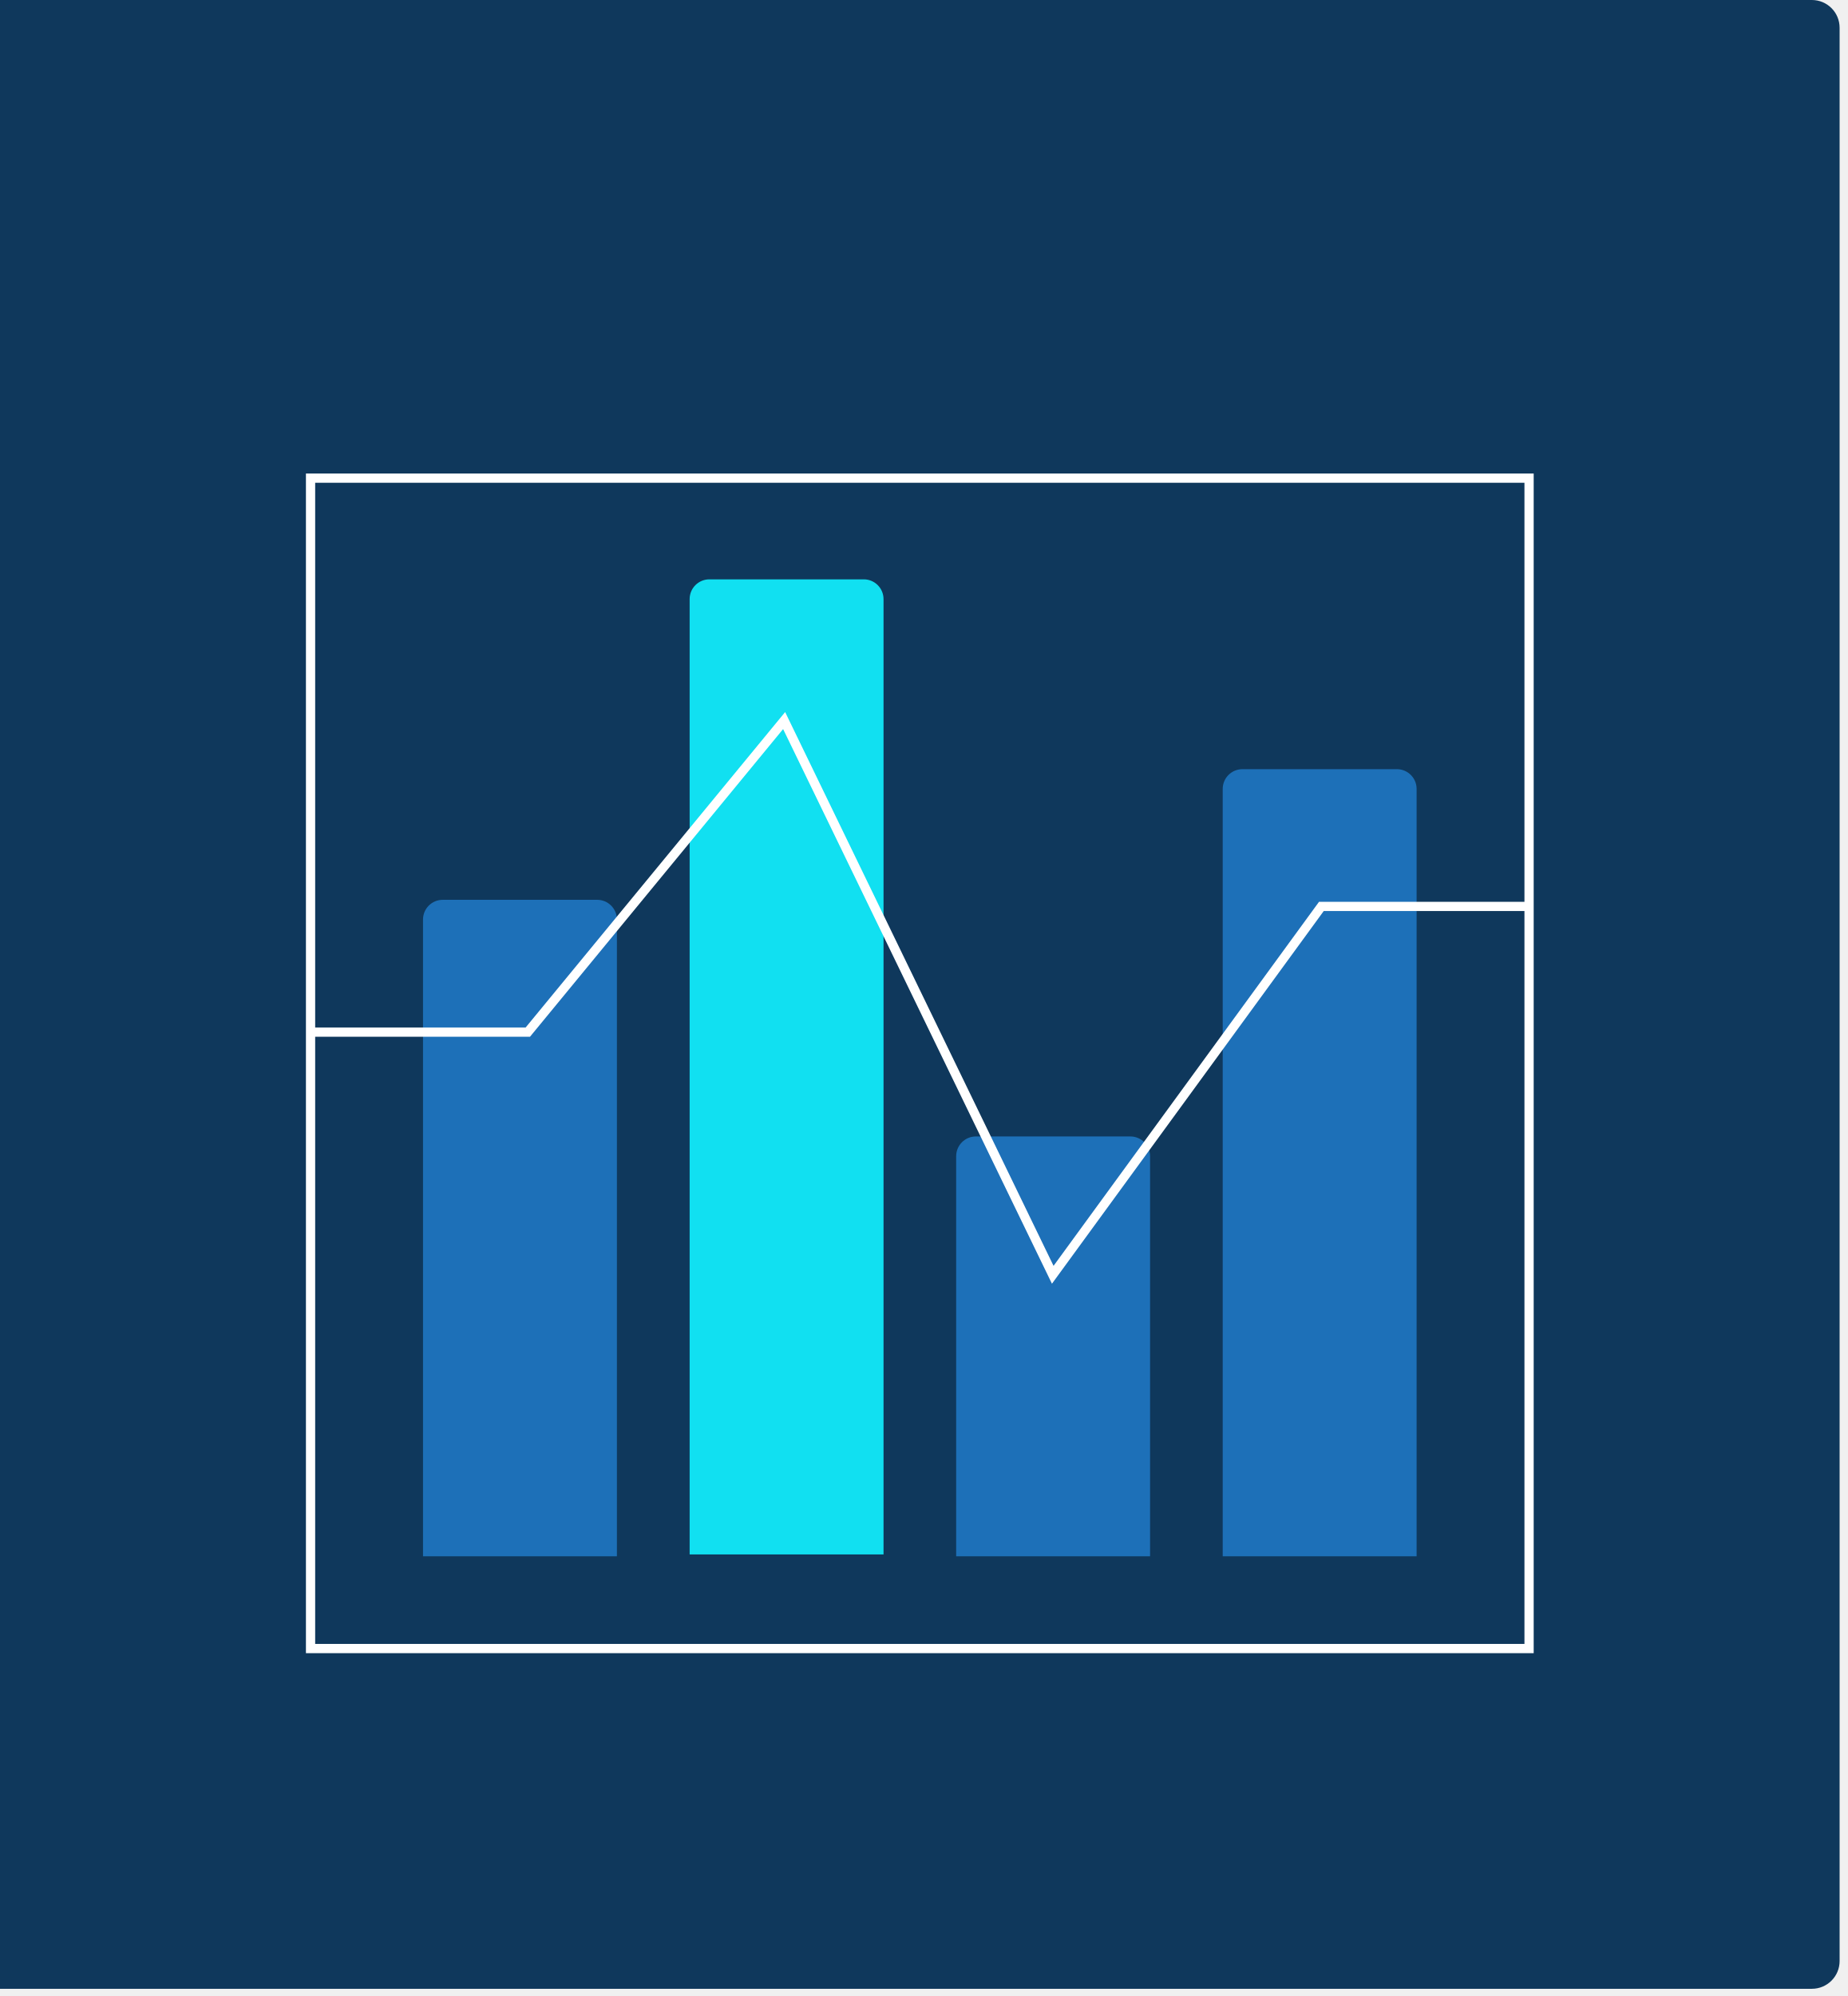
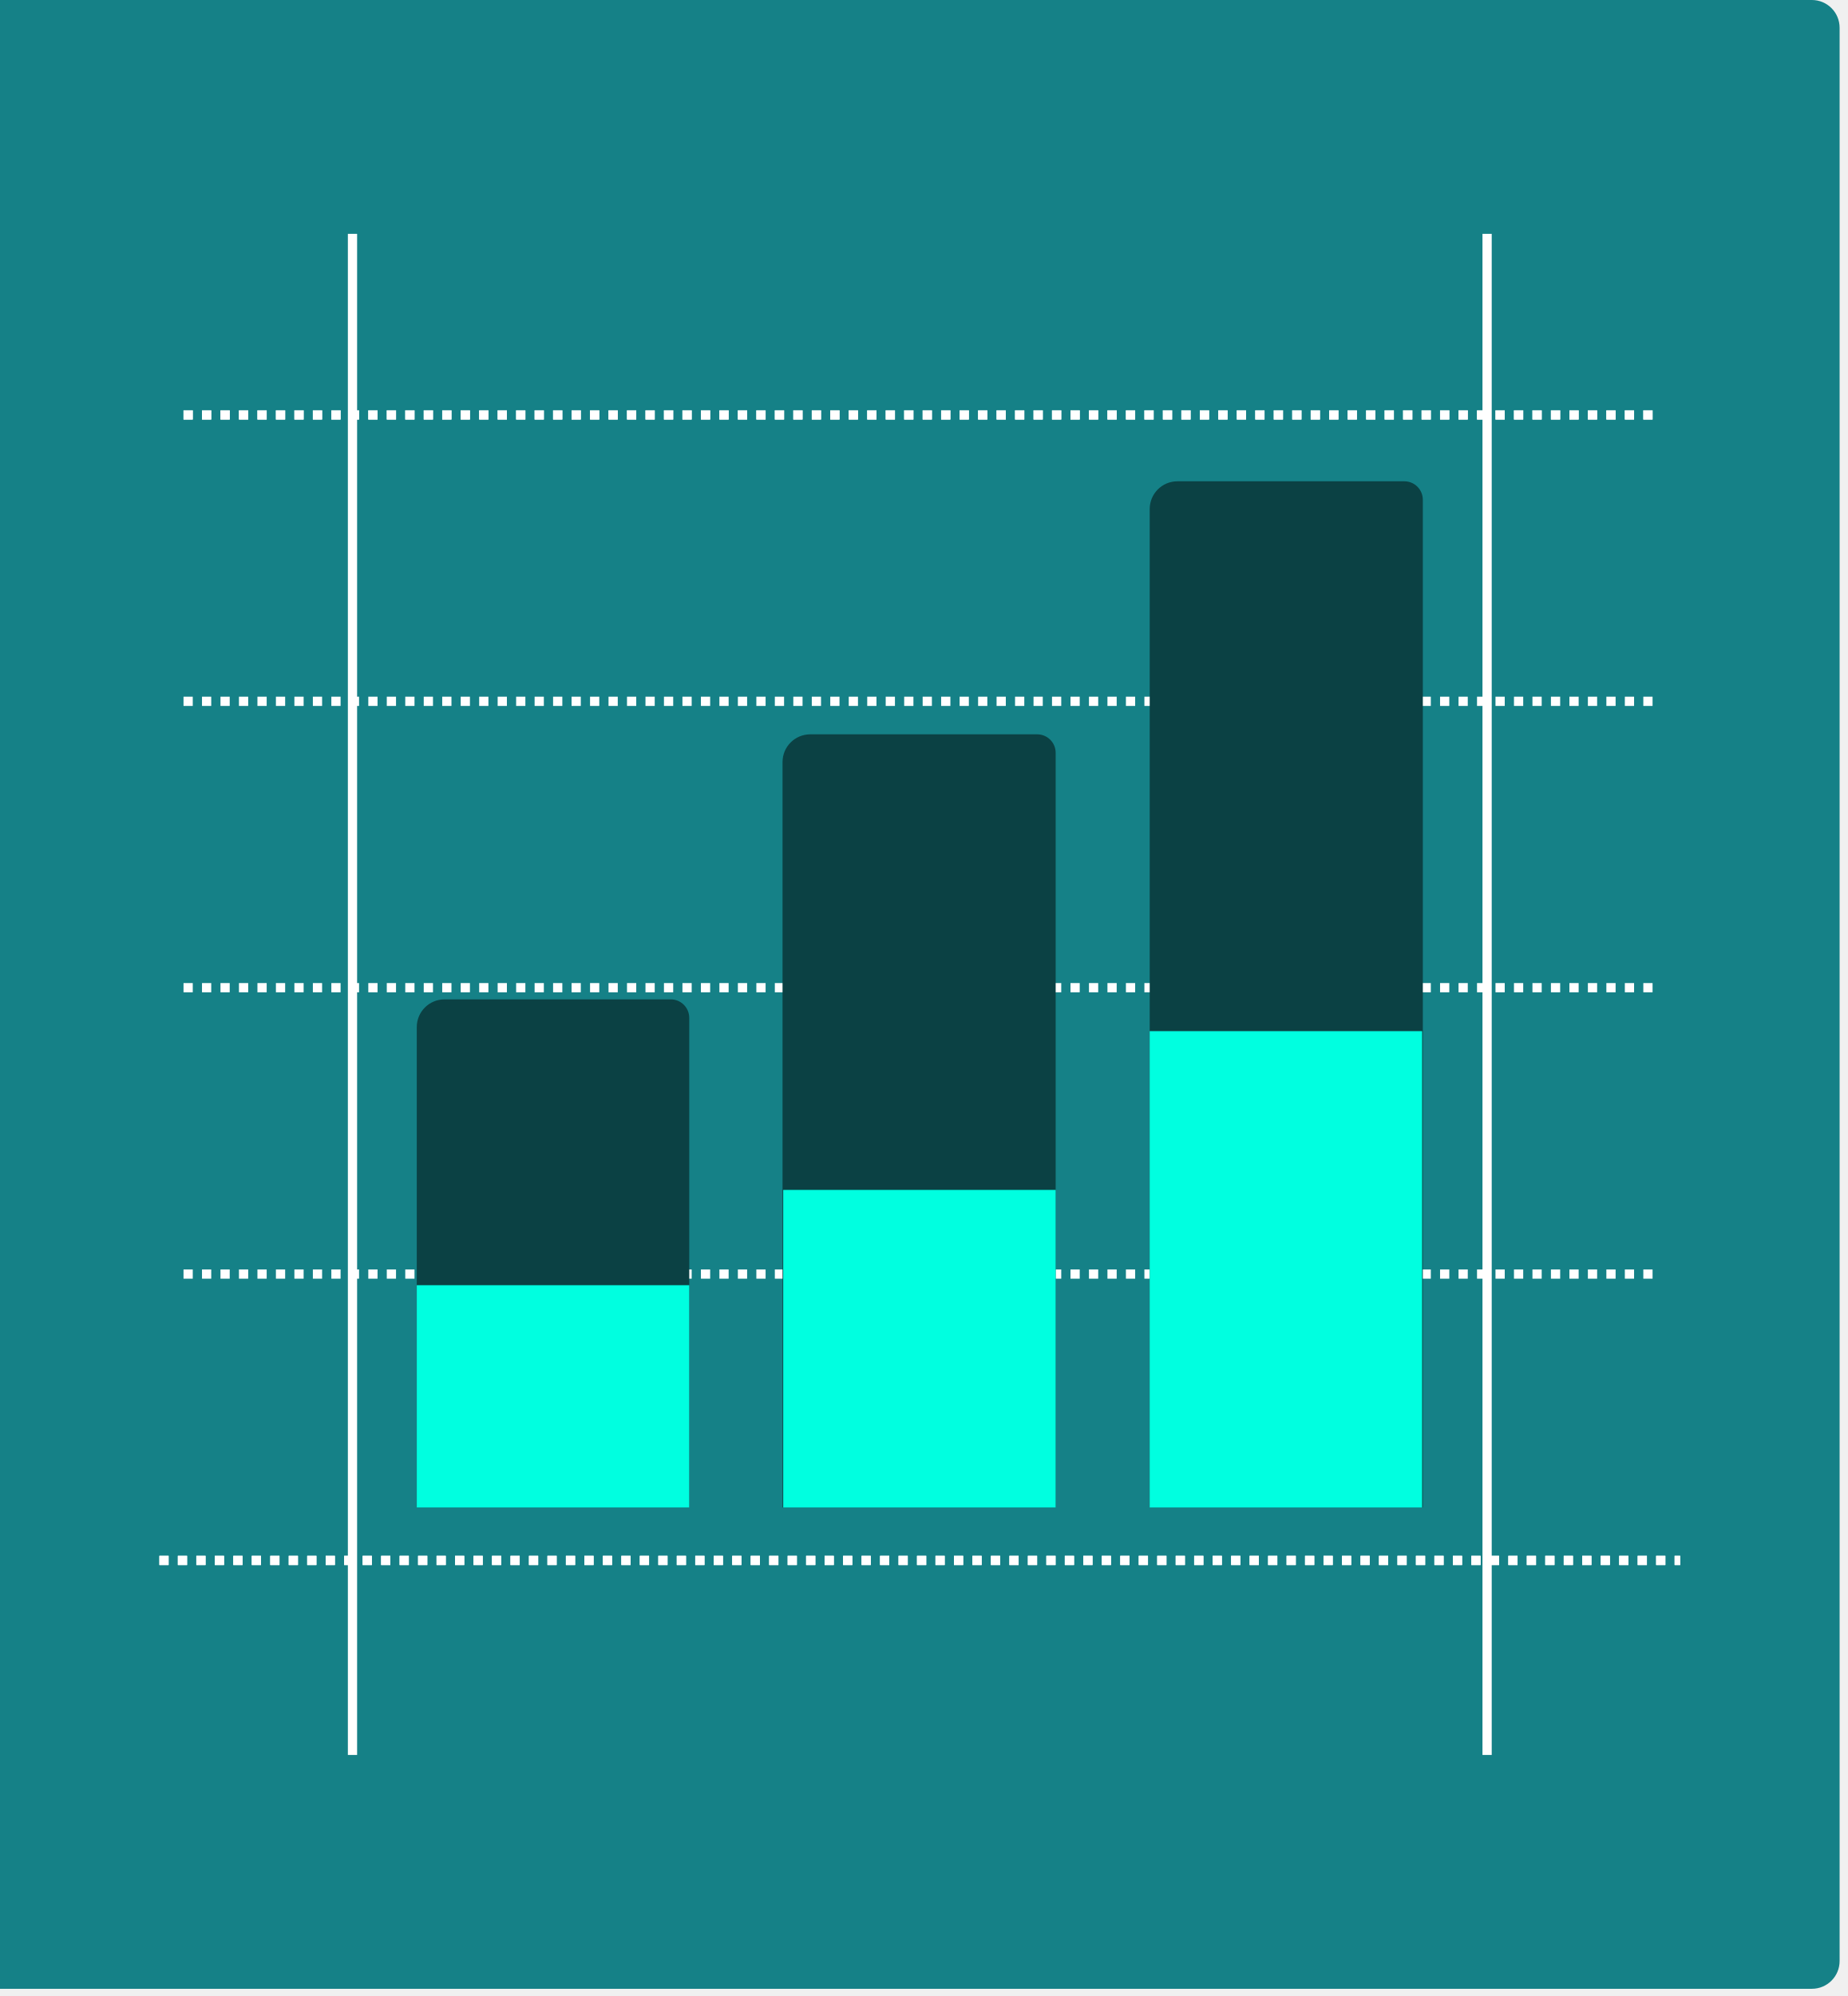
<svg xmlns="http://www.w3.org/2000/svg" width="200" height="216" viewBox="0 0 200 216" fill="none">
-   <path d="M0 0H196.107C197.764 0 199.107 1.343 199.107 3V212.22C199.107 213.877 197.764 215.22 196.107 215.22H0V0Z" fill="#0F385C" />
-   <path d="M45.784 99.51C45.784 98.33 46.74 97.374 47.92 97.374H64.634C65.814 97.374 66.77 98.33 66.77 99.51V168.415H45.784V99.51Z" fill="#1D70B8" />
-   <path d="M74.642 64.831C74.642 63.652 75.598 62.695 76.777 62.695H93.492C94.671 62.695 95.628 63.652 95.628 64.831V168.214H74.642V64.831Z" fill="#11E0F1" />
-   <path d="M103.49 125.118C103.49 123.939 104.446 122.982 105.626 122.982H122.34C123.52 122.982 124.476 123.939 124.476 125.118V168.415H103.49V125.118Z" fill="#1D70B8" />
-   <path d="M132.339 85.373C132.339 84.193 133.295 83.237 134.475 83.237H151.189C152.369 83.237 153.325 84.193 153.325 85.373V168.415H132.339V85.373Z" fill="#1D70B8" />
-   <path d="M33.612 51.743H165.497V178.4H33.612V51.743Z" stroke="white" />
-   <path d="M33.722 111.693H57.127L84.869 77.977L113.943 137.953L143.017 98.091H165.028" stroke="white" />
+   <path d="M0 0H196.107C197.764 0 199.107 1.343 199.107 3V212.22C199.107 213.877 197.764 215.22 196.107 215.22H0V0Z" fill="#158187" />
+   <path d="M19.863 44.903L179.246 44.903" stroke="white" stroke-dasharray="1 1" />
+   <path d="M17.249 168.864L181.857 168.864" stroke="white" stroke-dasharray="1 1" />
+   <path d="M160.954 189.915L160.954 25.306" stroke="white" />
+   <path d="M19.863 44.903L179.246 44.903" stroke="white" stroke-dasharray="1 1" />
+   <path d="M19.863 75.894L179.246 75.894" stroke="white" stroke-dasharray="1 1" />
+   <path d="M19.863 106.884L179.246 106.884" stroke="white" stroke-dasharray="1 1" />
+   <path d="M19.863 137.874L179.246 137.874" stroke="white" stroke-dasharray="1 1" />
+   <path d="M17.249 168.864L181.857 168.864" stroke="white" stroke-dasharray="1 1" />
+   <path d="M38.151 189.915L38.151 25.306" stroke="white" />
+   <path d="M45.109 111.148C45.109 109.492 46.453 108.148 48.109 108.148H72.599C73.704 108.148 74.599 109.044 74.599 110.148V163.136H45.109V111.148Z" fill="#0B4144" />
+   <path d="M84.697 82.466C84.697 80.809 86.04 79.466 87.697 79.466H112.259C113.363 79.466 114.259 80.361 114.259 81.466V163.136H84.697V82.466Z" fill="#0B4144" />
+   <path d="M124.437 55.084C124.437 53.427 125.78 52.084 127.437 52.084H151.998C153.102 52.084 153.998 52.979 153.998 54.084V163.137H124.437V55.084Z" fill="#0B4144" />
+   <path d="M45.109 139.08H74.599V163.136H45.109L45.109 139.08Z" fill="#00FFE0" />
+   <path d="M124.432 111.586H153.921V163.137H124.432V111.586Z" fill="#00FFE0" />
+   <path d="M84.772 128.769H114.261V163.136H84.772V128.769Z" fill="#00FFE0" />
</svg>
